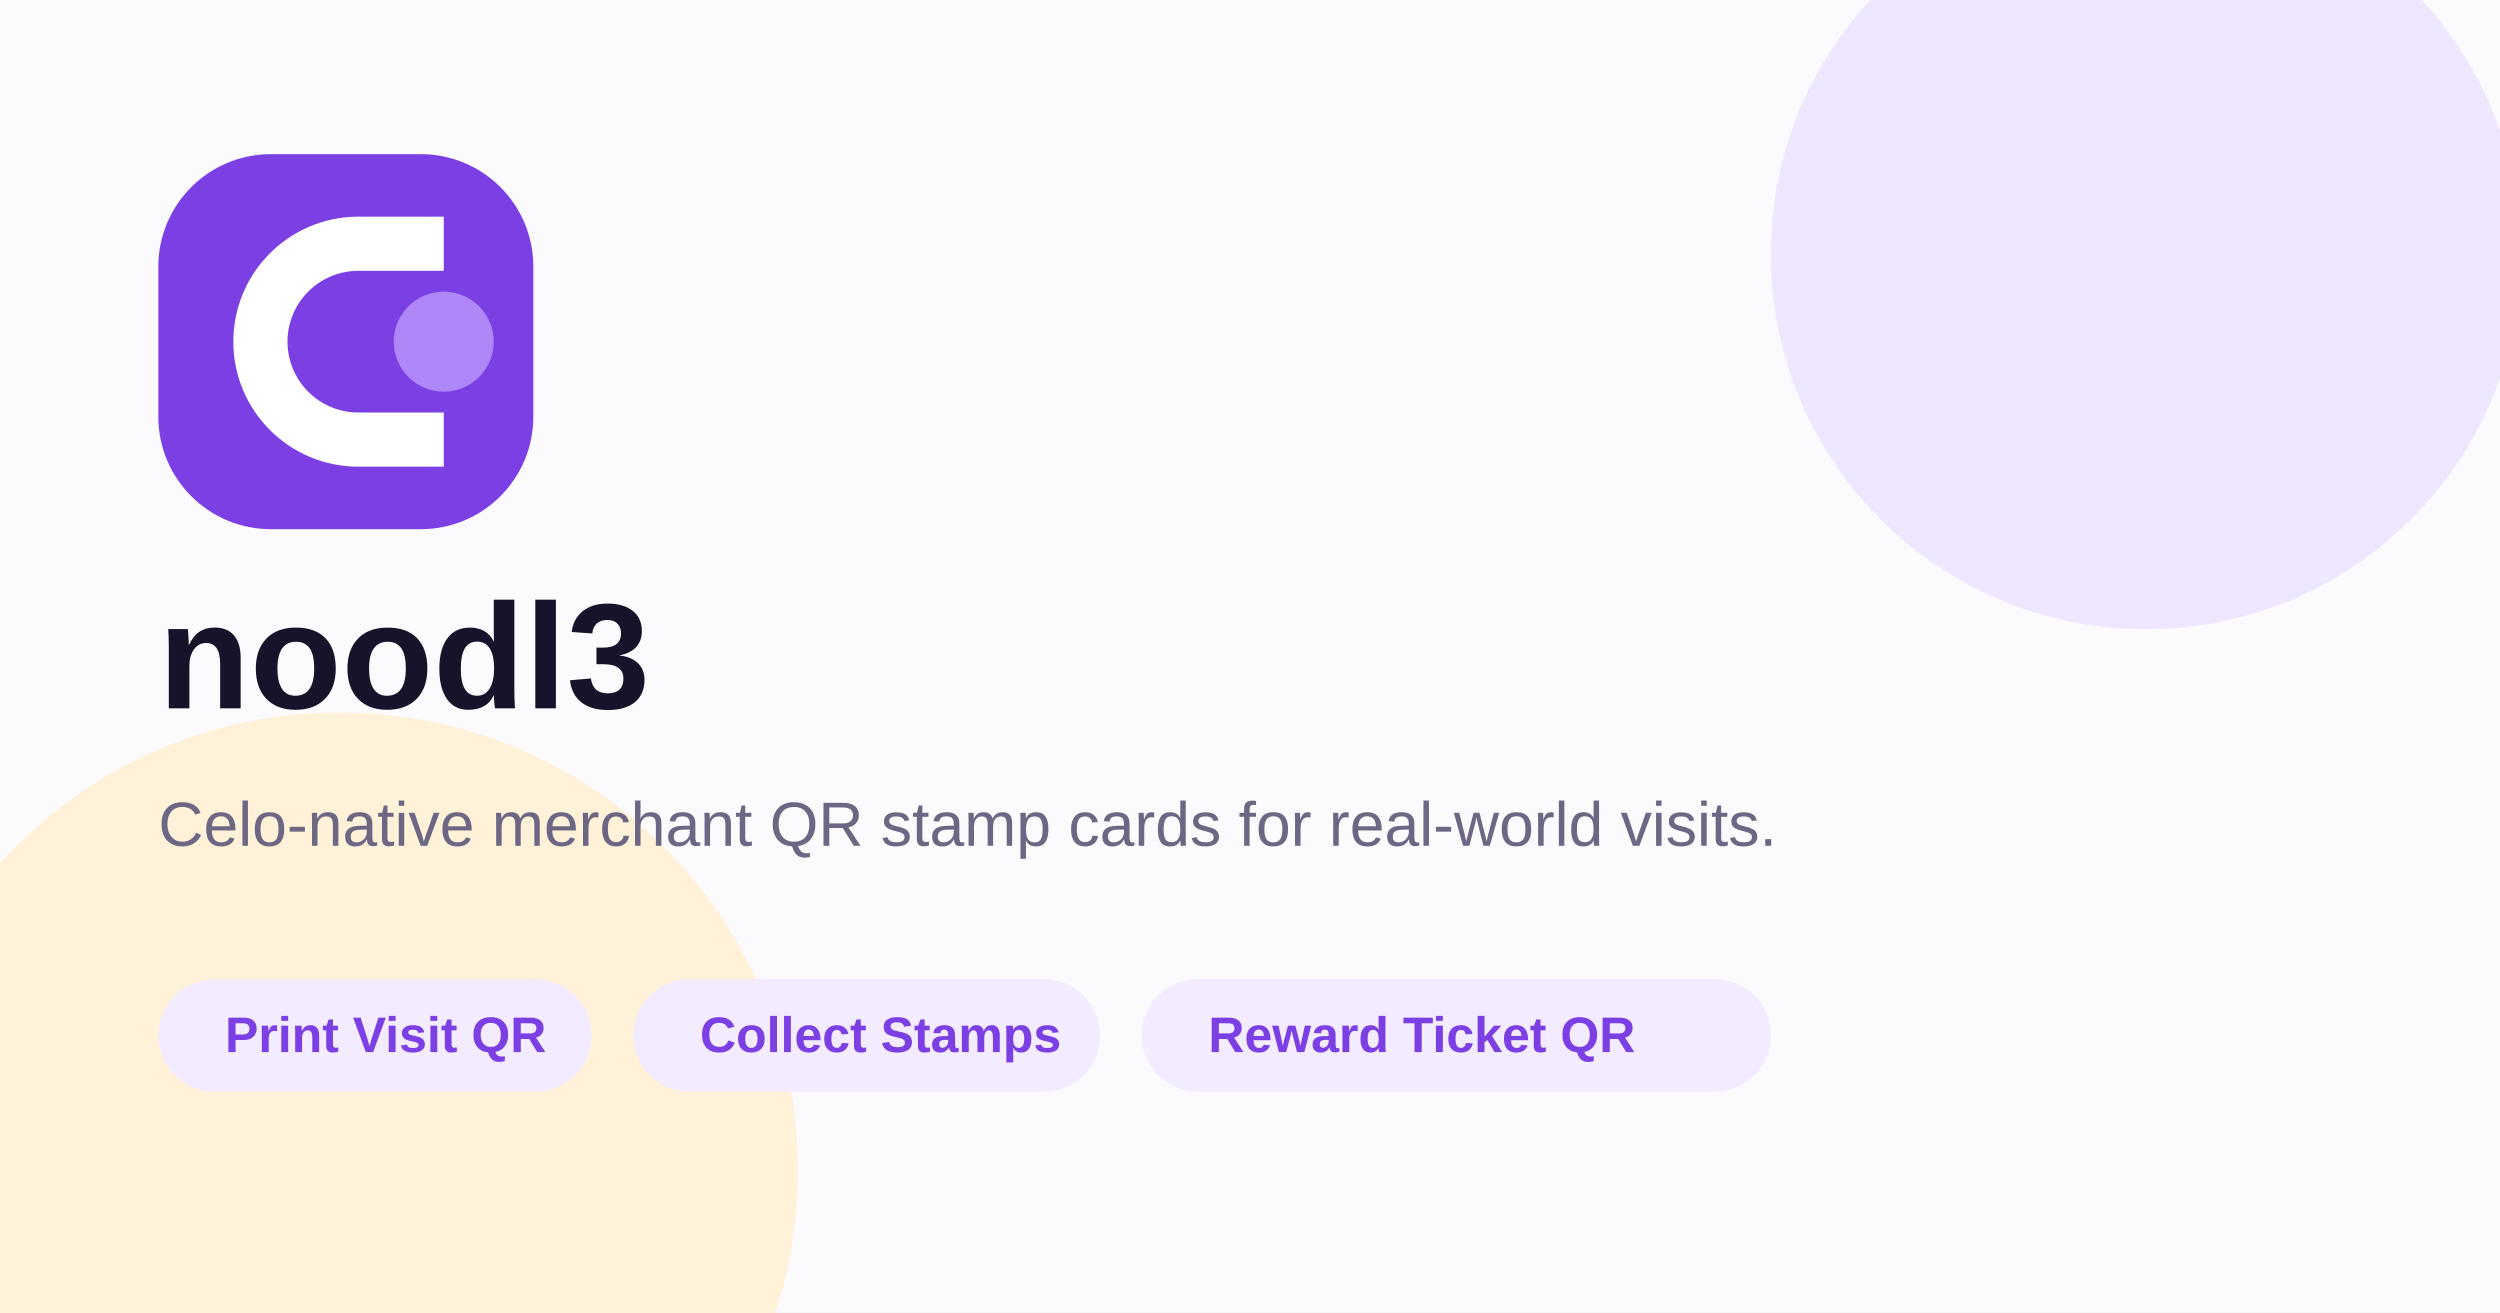
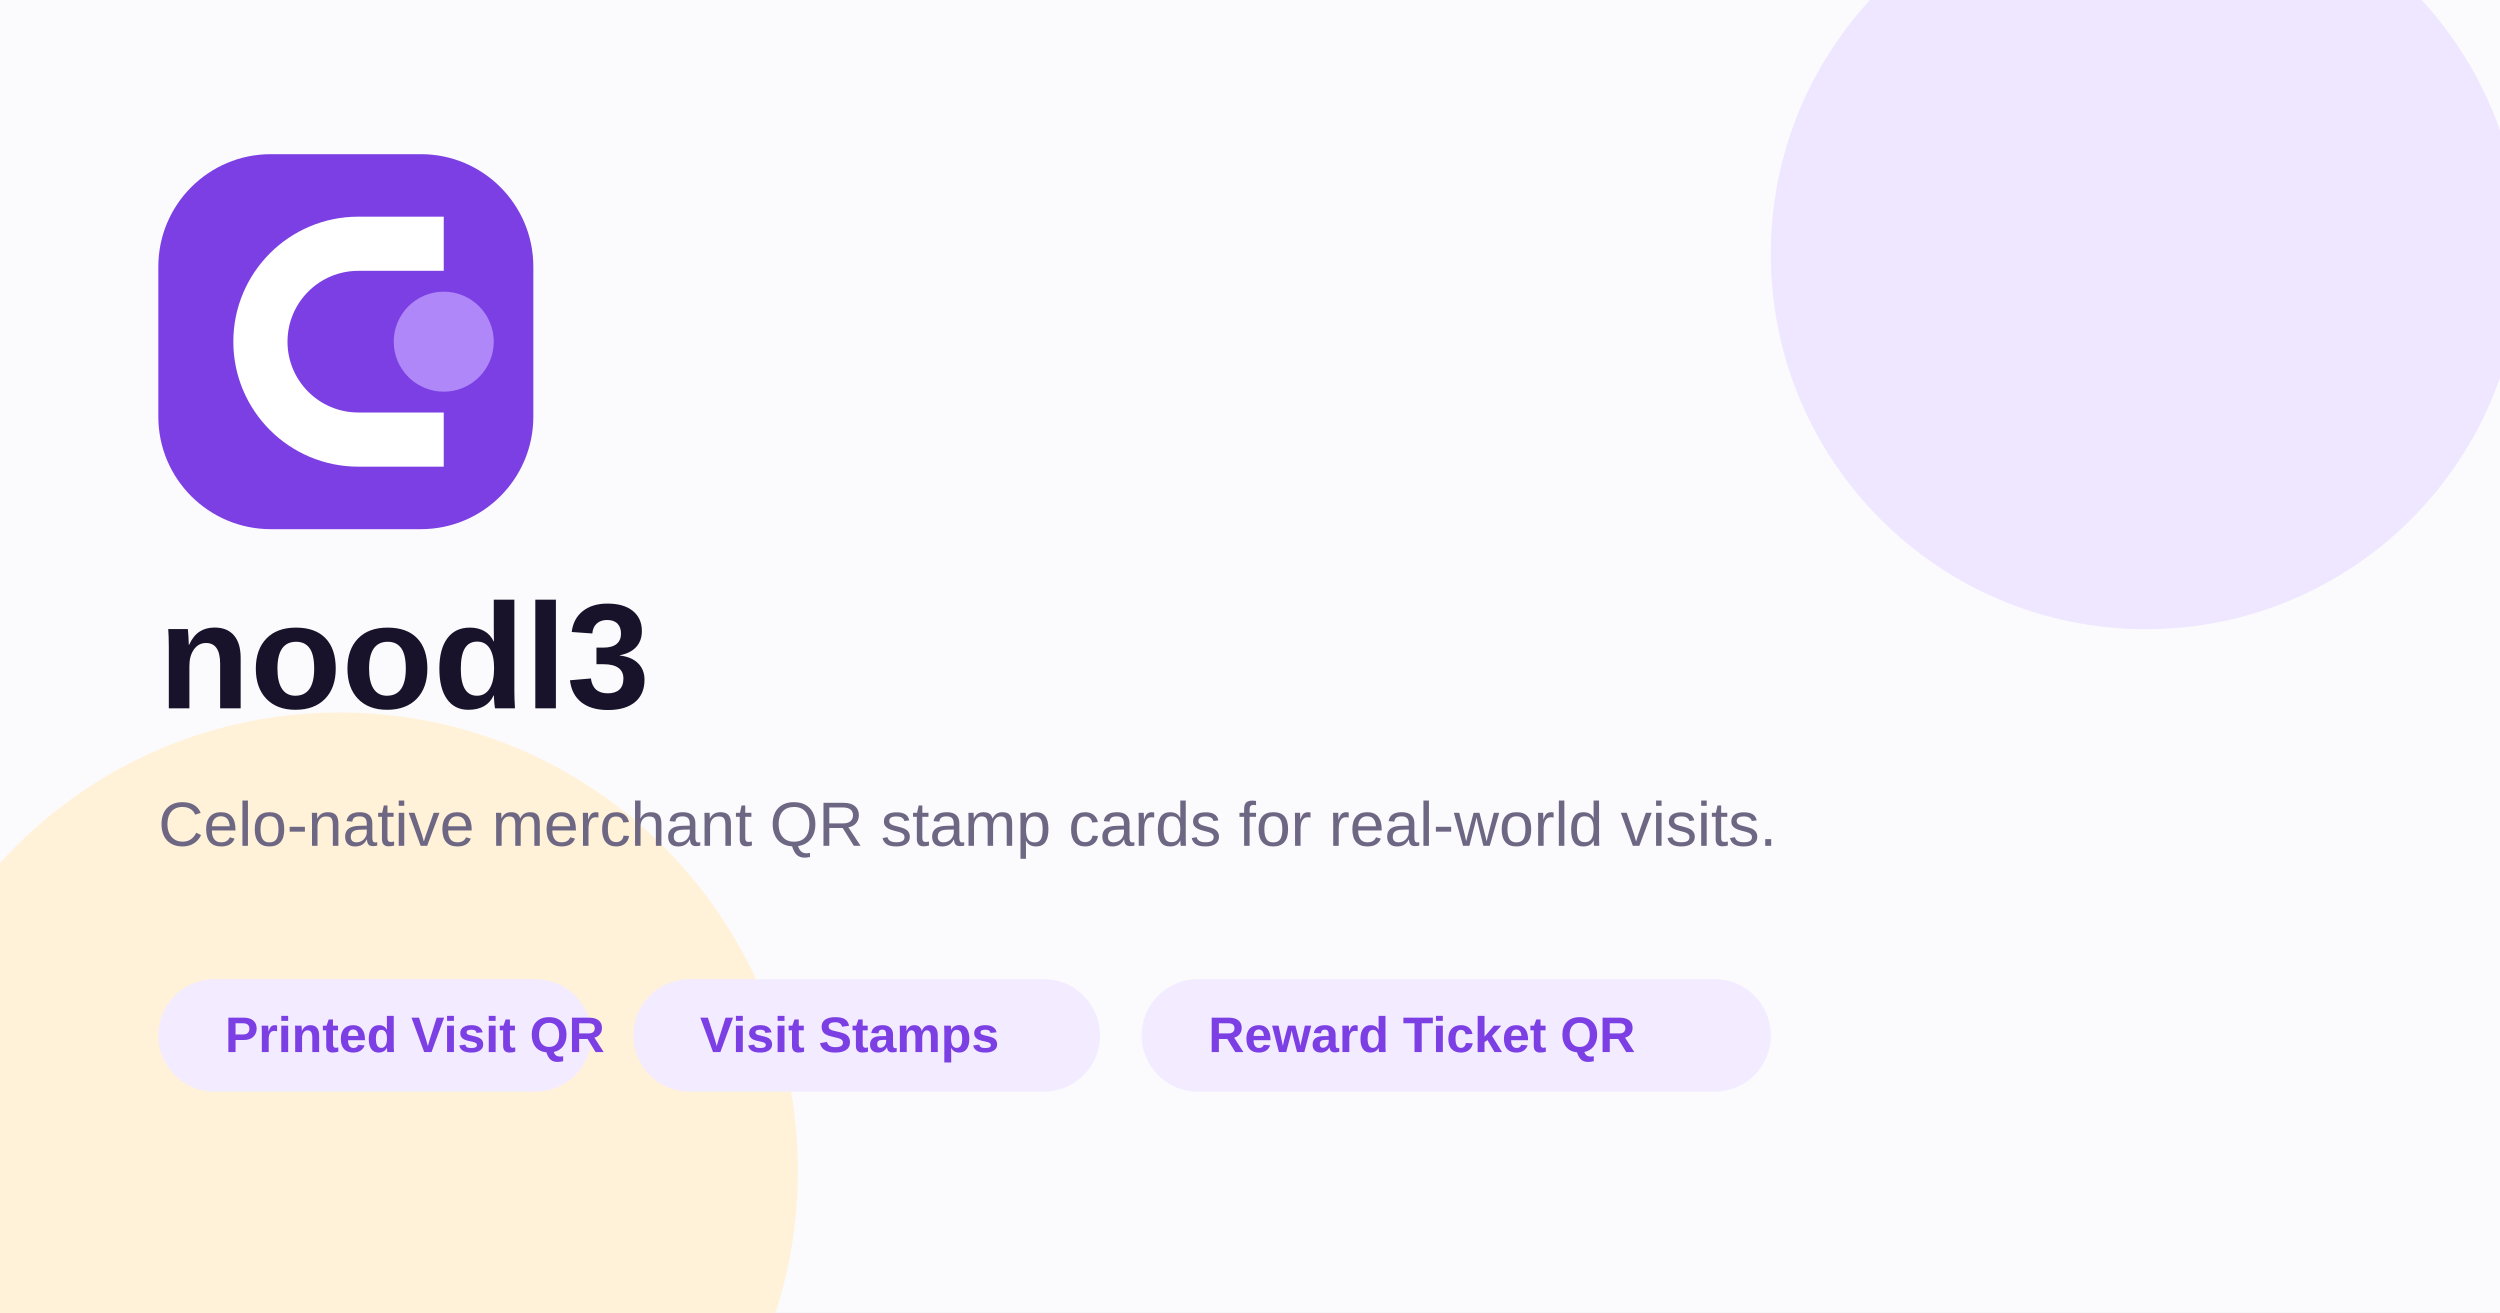
<svg xmlns="http://www.w3.org/2000/svg" width="1200" height="630" viewBox="0 0 1200 630" fill="none">
  <rect width="1200" height="630" fill="#FBFAFD" />
  <circle cx="1030" cy="122" r="180" fill="#EFE6FF" />
  <circle cx="163" cy="562" r="220" fill="#FFF2D8" />
  <rect x="76" y="74" width="180" height="180" rx="54" fill="#7B3FE4" />
  <path d="M112 164C112 130.863 138.863 104 172 104H213V130H172C153.222 130 138 145.222 138 164C138 182.778 153.222 198 172 198H213V224H172C138.863 224 112 197.137 112 164Z" fill="white" />
  <circle cx="213" cy="164" r="24" fill="#B087F9" />
  <text x="76" y="340" fill="#18122A" font-family="Arial, sans-serif" font-size="72" font-weight="700">noodl3</text>
  <text x="76" y="406" fill="#6D6783" font-family="Arial, sans-serif" font-size="30">Celo-native merchant QR stamp cards for real-world visits.</text>
  <rect x="76" y="470" width="208" height="54" rx="27" fill="#F3EBFF" />
-   <text x="108" y="505" fill="#7B3FE4" font-family="Arial, sans-serif" font-size="24" font-weight="700">Print Visit QR</text>
+   <text x="108" y="505" fill="#7B3FE4" font-family="Arial, sans-serif" font-size="24" font-weight="700">Printed Visit QR</text>
  <rect x="304" y="470" width="224" height="54" rx="27" fill="#F3EBFF" />
-   <text x="336" y="505" fill="#7B3FE4" font-family="Arial, sans-serif" font-size="24" font-weight="700">Collect Stamps</text>
+   <text x="336" y="505" fill="#7B3FE4" font-family="Arial, sans-serif" font-size="24" font-weight="700">Visit Stamps</text>
  <rect x="548" y="470" width="302" height="54" rx="27" fill="#F3EBFF" />
  <text x="580" y="505" fill="#7B3FE4" font-family="Arial, sans-serif" font-size="24" font-weight="700">Reward Ticket QR</text>
</svg>
